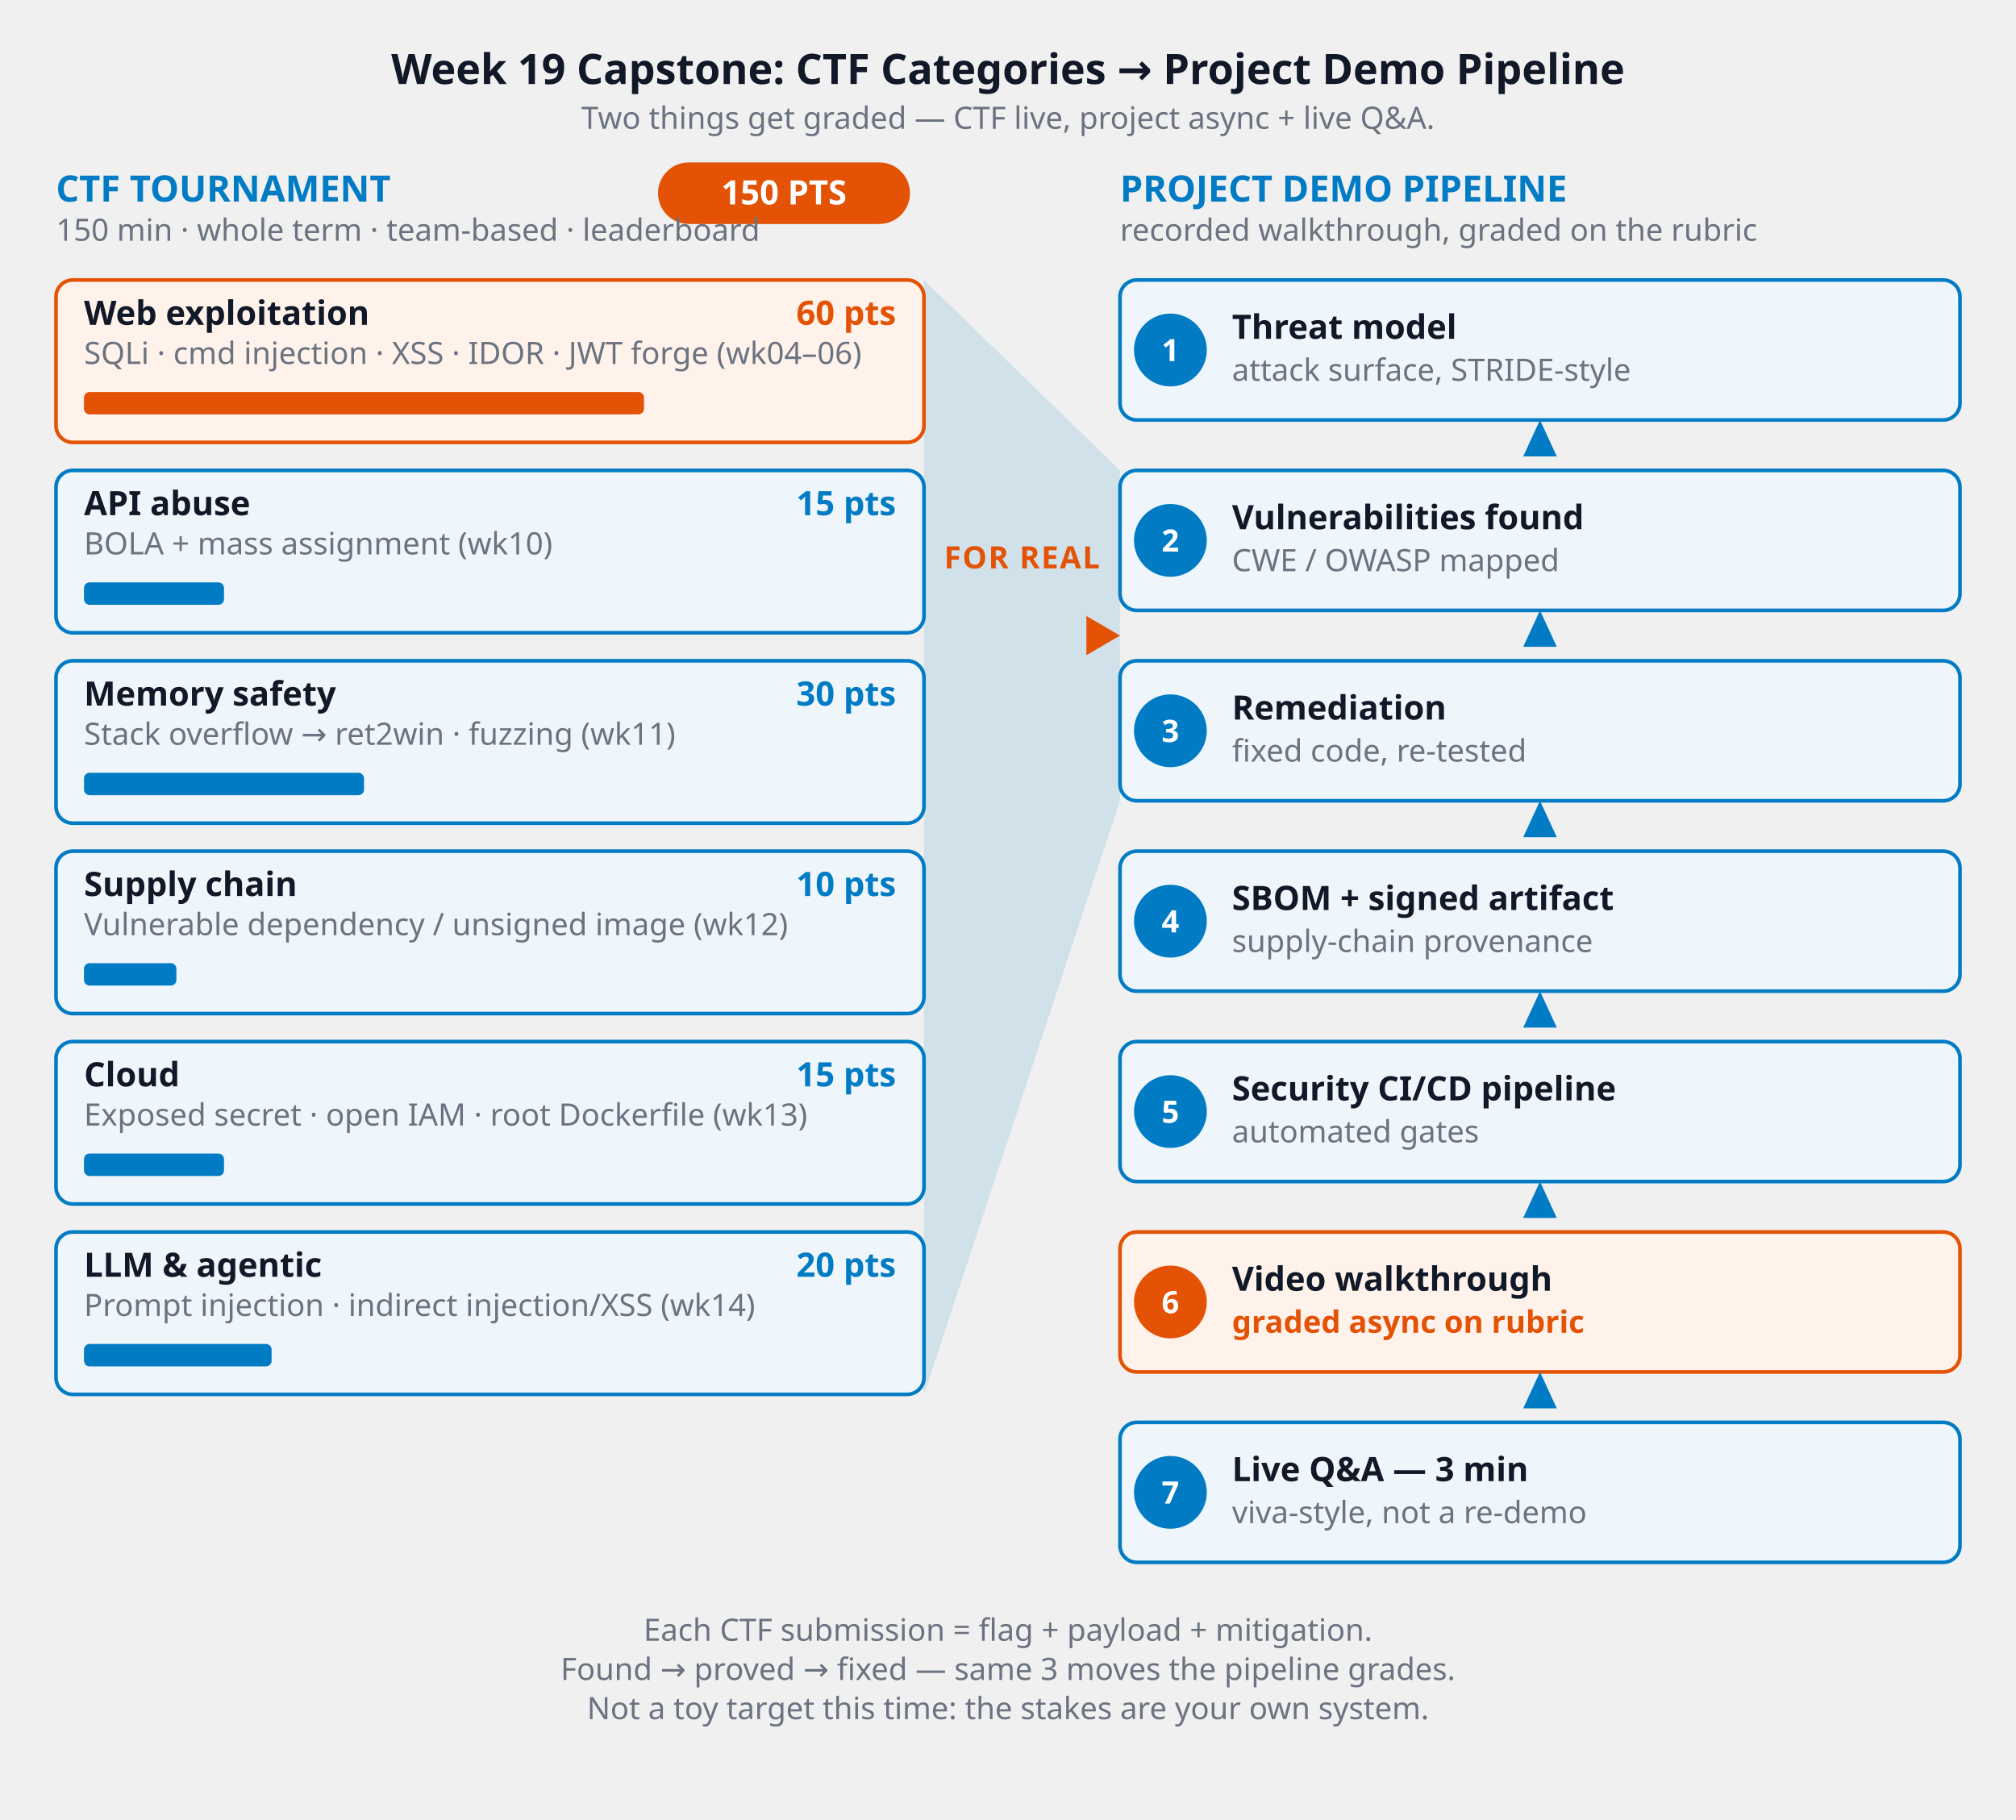
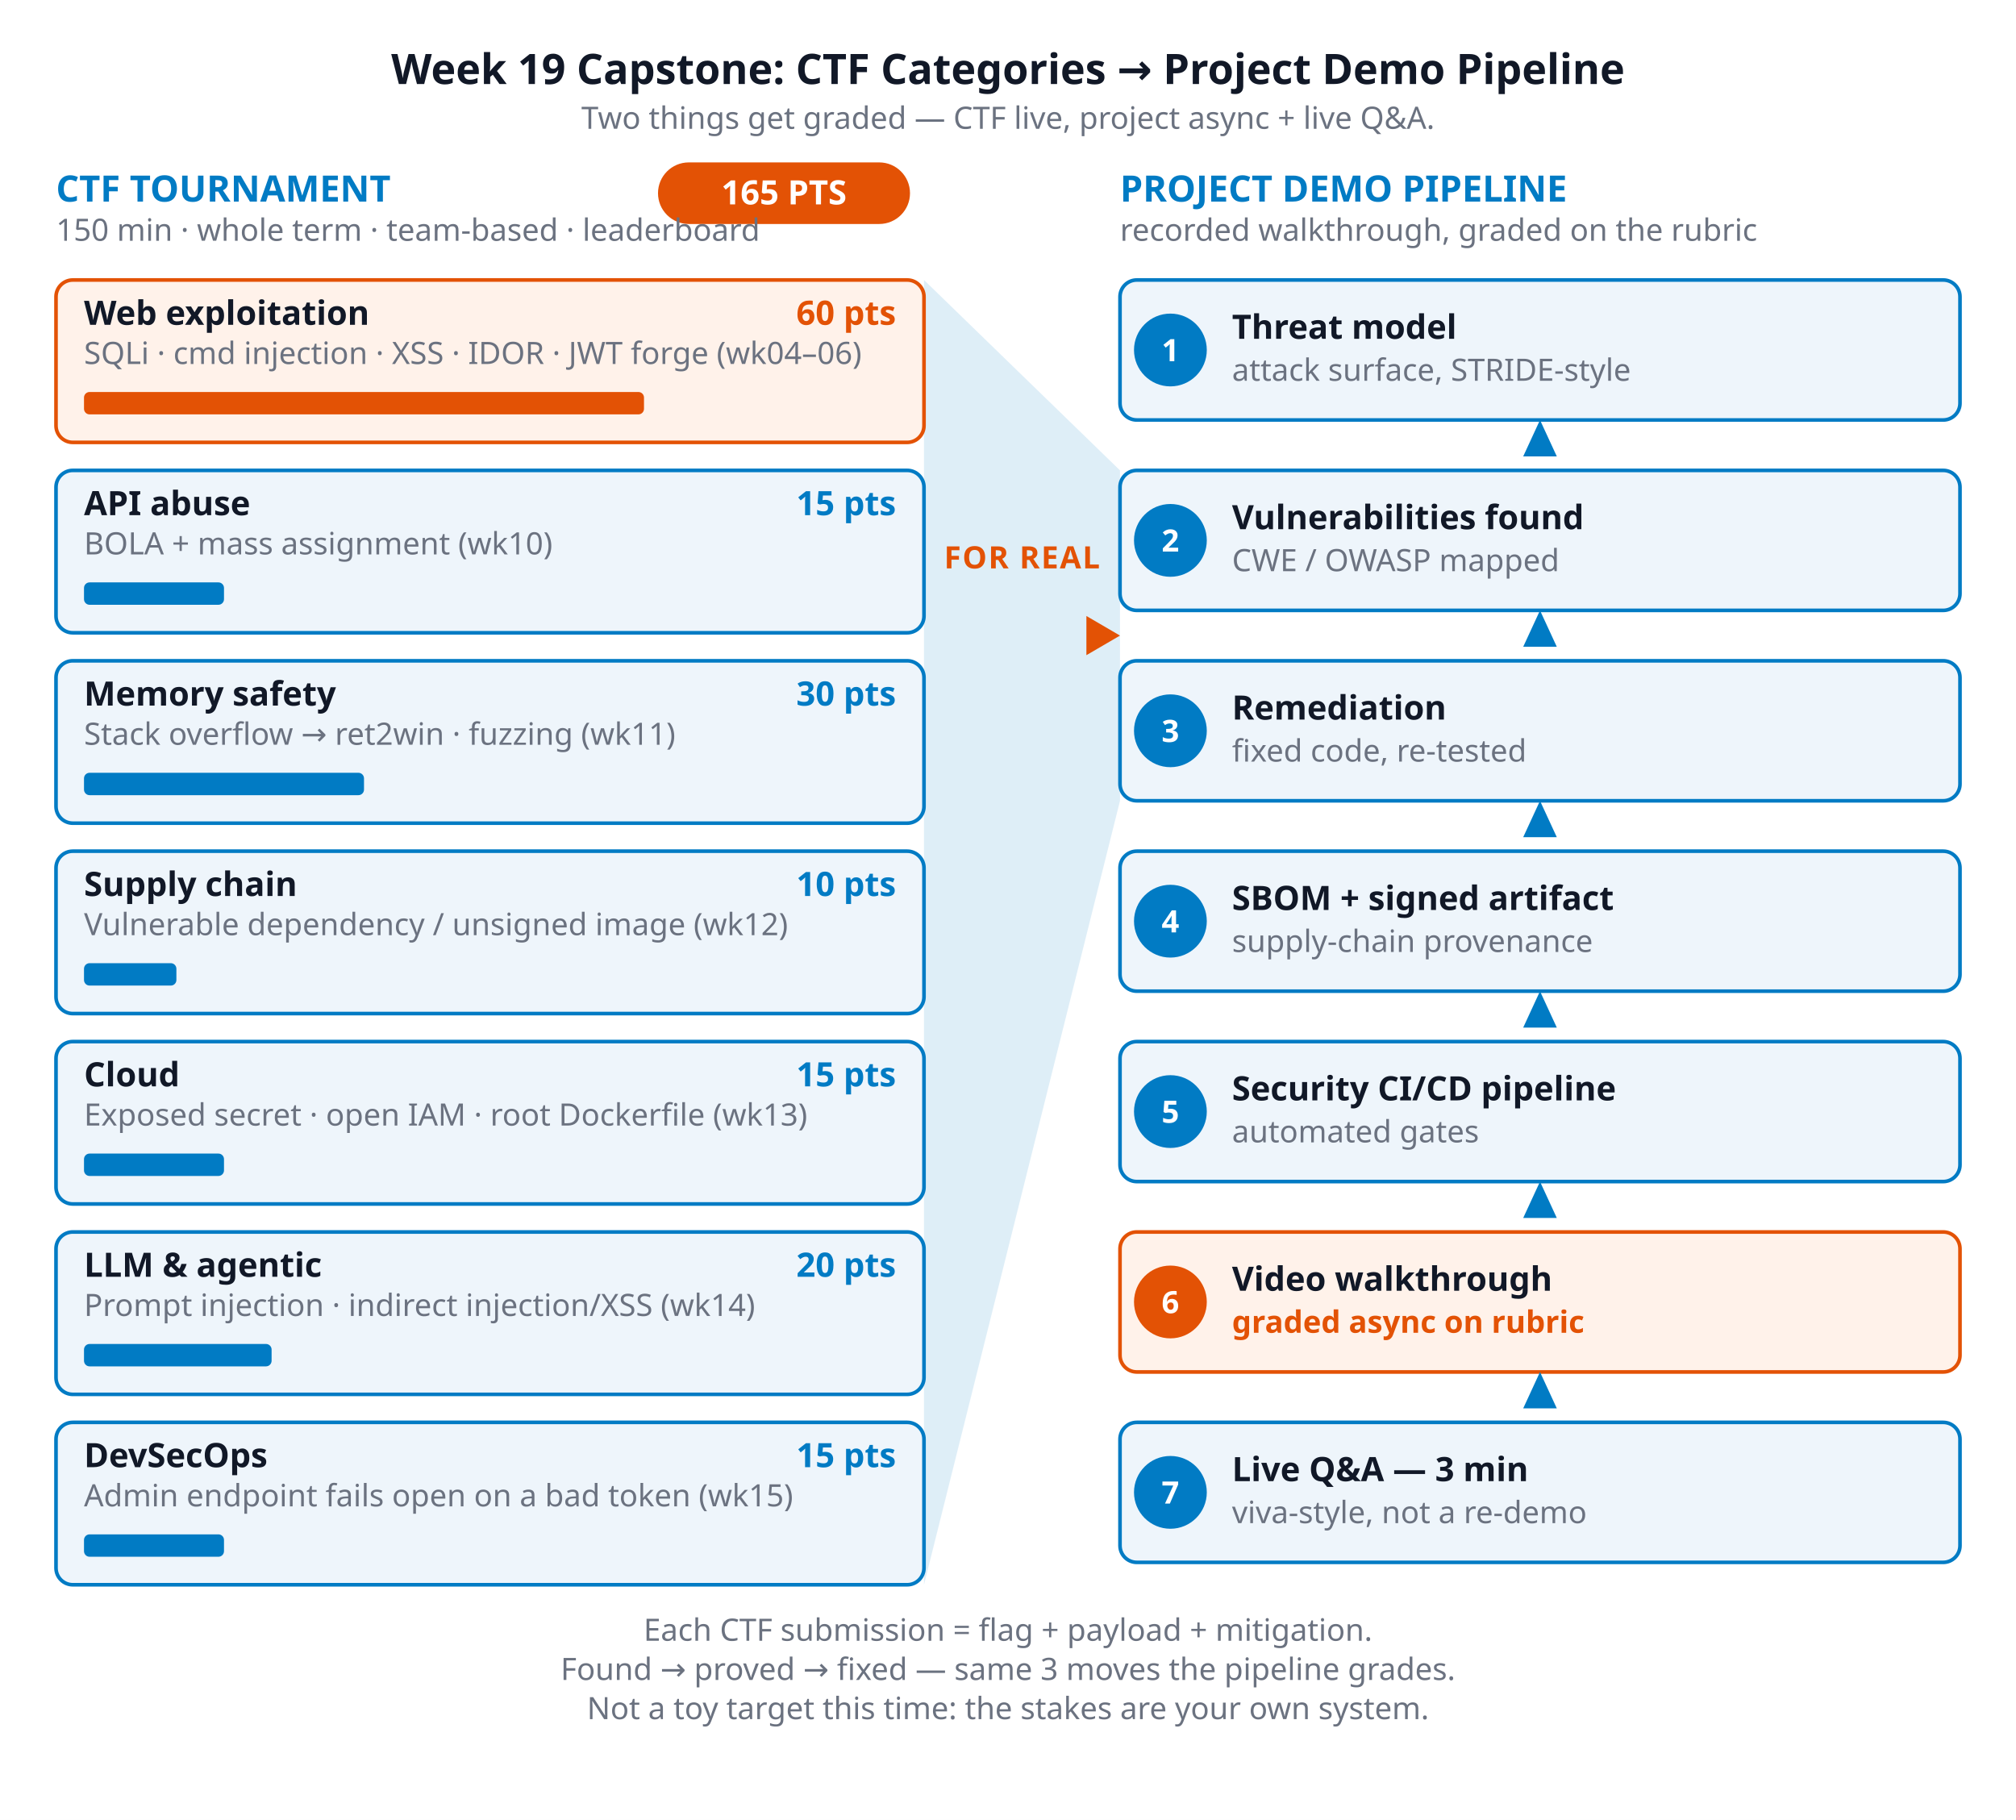
- <svg xmlns="http://www.w3.org/2000/svg" viewBox="0 0 720 650" role="img" aria-label="Diagram mapping Week 19's two graded components. Left half: the capstone CTF tournament, 150 points total across six categories drawn from the whole term. Web exploitation covers SQL injection, command injection, stored XSS, IDOR and JWT forgery, worth 60 points, from weeks 4 to 6. API abuse covers BOLA and mass assignment, worth 15 points, from week 10. Memory safety covers a stack overflow ret2win exploit and fuzzing, worth 30 points, from week 11. Supply chain covers finding a vulnerable dependency or unsigned image, worth 10 points, from week 12. Cloud covers an exposed secret, open IAM policy or root Dockerfile, worth 15 points, from week 13. LLM and agentic covers prompt injection and indirect injection, worth 20 points, from week 14. Right half: the term project demo pipeline, a seven-step left-to-right chain — threat model, vulnerabilities found, remediation, SBOM plus signed artifact, security CI/CD pipeline, a recorded video walkthrough submitted before the session and graded asynchronously on the rubric, and a three-minute live Q&amp;A, viva-style rather than a re-demo, to confirm the work is the team's own. A funnel shape connects all six CTF categories to the vulnerabilities-found and remediation steps of the pipeline, captioned 'for real', making the point that every CTF submission's flag, payload and one-line mitigation are the same find-and-fix moves the project had to perform for real, once, against the team's own system rather than a toy target.">
+ <svg xmlns="http://www.w3.org/2000/svg" viewBox="0 0 720 650" role="img" aria-label="Diagram mapping Week 19's two graded components. Left half: the capstone CTF tournament, 165 points total across seven categories drawn from the whole term. Web exploitation covers SQL injection, command injection, stored XSS, IDOR and JWT forgery, worth 60 points, from weeks 4 to 6. API abuse covers BOLA and mass assignment, worth 15 points, from week 10. Memory safety covers a stack overflow ret2win exploit and fuzzing, worth 30 points, from week 11. Supply chain covers finding a vulnerable dependency or unsigned image, worth 10 points, from week 12. Cloud covers an exposed secret, open IAM policy or root Dockerfile, worth 15 points, from week 13. LLM and agentic covers prompt injection and indirect injection, worth 20 points, from week 14. DevSecOps covers an admin endpoint that fails open on a malformed token, worth 15 points, from week 15. Right half: the term project demo pipeline, a seven-step left-to-right chain — threat model, vulnerabilities found, remediation, SBOM plus signed artifact, security CI/CD pipeline, a recorded video walkthrough submitted before the session and graded asynchronously on the rubric, and a three-minute live Q&amp;A, viva-style rather than a re-demo, to confirm the work is the team's own. A funnel shape connects all seven CTF categories to the vulnerabilities-found and remediation steps of the pipeline, captioned 'for real', making the point that every CTF submission's flag, payload and one-line mitigation are the same find-and-fix moves the project had to perform for real, once, against the team's own system rather than a toy target.">
  <style>
  .title { fill:#111827; font: 700 15px system-ui, sans-serif; }
  .subtitle { fill:#6b7280; font: 11px system-ui, sans-serif; }
  .header { fill:#017BC4; font: 700 13px system-ui, sans-serif; }
  .subhead { fill:#6b7280; font: 11px system-ui, sans-serif; }
  .name { fill:#111827; font: 700 12px system-ui, sans-serif; }
  .sub { fill:#6b7280; font: 11px system-ui, sans-serif; }
  .pts { fill:#017BC4; font: 700 12px system-ui, sans-serif; }
  .ptsHi { fill:#E35205; font: 700 12px system-ui, sans-serif; }
  .cardBlue { fill:#eef5fb; stroke:#017BC4; stroke-width:1.3; }
  .cardOrange { fill:#fff2ea; stroke:#E35205; stroke-width:1.3; }
  .barBlue { fill:#017BC4; }
  .barOrange { fill:#E35205; }
  .circleBlue { fill:#017BC4; }
  .circleOrange { fill:#E35205; }
  .stepNum { fill:#ffffff; font: 700 11px system-ui, sans-serif; }
  .stepTitle { fill:#111827; font: 700 12px system-ui, sans-serif; }
  .stepSub { fill:#6b7280; font: 11px system-ui, sans-serif; }
  .stepSubHi { fill:#E35205; font: 700 11px system-ui, sans-serif; }
  .pill { fill:#E35205; }
  .pillText { fill:#ffffff; font: 700 12px system-ui, sans-serif; }
  .funnel { fill:#017BC4; opacity:0.13; }
  .funnelCaption { fill:#E35205; font: 700 11px system-ui, sans-serif; letter-spacing:0.5px; }
  .arrowBlue { stroke:#017BC4; stroke-width:2; fill:none; }
  .arrowHead { fill:#017BC4; }
  .arrowHeadOrange { fill:#E35205; }
  .footer { fill:#6b7280; font: 11px system-ui, sans-serif; }
+   .bg { fill:#ffffff; }
  @media (prefers-color-scheme: dark) {
+     .bg { fill:#0b1220; }
    .title { fill:#f3f4f6; }
    .subtitle { fill:#9aa3ad; }
    .header { fill:#4aa3dd; }
    .subhead { fill:#9aa3ad; }
    .name { fill:#f3f4f6; }
    .sub { fill:#9aa3ad; }
    .pts { fill:#4aa3dd; }
    .ptsHi { fill:#ff7a3d; }
    .cardBlue { fill:rgba(74,163,221,0.12); stroke:#4aa3dd; }
    .cardOrange { fill:rgba(255,122,61,0.15); stroke:#ff7a3d; }
    .barBlue { fill:#4aa3dd; }
    .barOrange { fill:#ff7a3d; }
    .circleBlue { fill:#4aa3dd; }
    .circleOrange { fill:#ff7a3d; }
    .stepNum { fill:#0b1220; }
    .stepTitle { fill:#f3f4f6; }
    .stepSub { fill:#9aa3ad; }
    .stepSubHi { fill:#ff7a3d; }
    .pill { fill:#ff7a3d; }
    .pillText { fill:#0b1220; }
    .funnel { fill:#4aa3dd; opacity:0.18; }
    .funnelCaption { fill:#ff7a3d; }
    .arrowBlue { stroke:#4aa3dd; }
    .arrowHead { fill:#4aa3dd; }
    .arrowHeadOrange { fill:#ff7a3d; }
    .footer { fill:#9aa3ad; }
  }
</style>
+   <rect class="bg" x="0" y="0" width="720" height="650" />
  <text x="360" y="30" text-anchor="middle" class="title">Week 19 Capstone: CTF Categories → Project Demo Pipeline</text>
  <text x="360" y="46" text-anchor="middle" class="subtitle">Two things get graded — CTF live, project async + live Q&amp;A.</text>
  <text x="20" y="72" class="header">CTF TOURNAMENT</text>
  <rect x="235" y="58" width="90" height="22" rx="11" class="pill" />
-   <text x="280" y="73" text-anchor="middle" class="pillText">150 PTS</text>
+   <text x="280" y="73" text-anchor="middle" class="pillText">165 PTS</text>
  <text x="20" y="86" class="subhead">150 min · whole term · team-based · leaderboard</text>
  <text x="400" y="72" class="header">PROJECT DEMO PIPELINE</text>
  <text x="400" y="86" class="subhead">recorded walkthrough, graded on the rubric</text>
-   <polygon points="330,100 400,168 400,286 330,498" class="funnel" />
+   <polygon points="330,100 400,168 400,286 330,566" class="funnel" />
  <polygon points="400,227 388,220 388,234" class="arrowHeadOrange" />
  <text x="365" y="203" text-anchor="middle" class="funnelCaption">FOR REAL</text>
  <rect x="20" y="100" width="310" height="58" rx="6" class="cardOrange" />
  <text x="30" y="116" class="name">Web exploitation</text>
  <text x="30" y="130" class="sub">SQLi · cmd injection · XSS · IDOR · JWT forge (wk04–06)</text>
  <rect x="30" y="140" width="200" height="8" rx="2" class="barOrange" />
  <text x="320" y="116" text-anchor="end" class="ptsHi">60 pts</text>
  <rect x="20" y="168" width="310" height="58" rx="6" class="cardBlue" />
  <text x="30" y="184" class="name">API abuse</text>
  <text x="30" y="198" class="sub">BOLA + mass assignment (wk10)</text>
  <rect x="30" y="208" width="50" height="8" rx="2" class="barBlue" />
  <text x="320" y="184" text-anchor="end" class="pts">15 pts</text>
  <rect x="20" y="236" width="310" height="58" rx="6" class="cardBlue" />
  <text x="30" y="252" class="name">Memory safety</text>
  <text x="30" y="266" class="sub">Stack overflow → ret2win · fuzzing (wk11)</text>
  <rect x="30" y="276" width="100" height="8" rx="2" class="barBlue" />
  <text x="320" y="252" text-anchor="end" class="pts">30 pts</text>
  <rect x="20" y="304" width="310" height="58" rx="6" class="cardBlue" />
  <text x="30" y="320" class="name">Supply chain</text>
  <text x="30" y="334" class="sub">Vulnerable dependency / unsigned image (wk12)</text>
  <rect x="30" y="344" width="33" height="8" rx="2" class="barBlue" />
  <text x="320" y="320" text-anchor="end" class="pts">10 pts</text>
  <rect x="20" y="372" width="310" height="58" rx="6" class="cardBlue" />
  <text x="30" y="388" class="name">Cloud</text>
  <text x="30" y="402" class="sub">Exposed secret · open IAM · root Dockerfile (wk13)</text>
  <rect x="30" y="412" width="50" height="8" rx="2" class="barBlue" />
  <text x="320" y="388" text-anchor="end" class="pts">15 pts</text>
  <rect x="20" y="440" width="310" height="58" rx="6" class="cardBlue" />
  <text x="30" y="456" class="name">LLM &amp; agentic</text>
  <text x="30" y="470" class="sub">Prompt injection · indirect injection/XSS (wk14)</text>
  <rect x="30" y="480" width="67" height="8" rx="2" class="barBlue" />
  <text x="320" y="456" text-anchor="end" class="pts">20 pts</text>
+   <rect x="20" y="508" width="310" height="58" rx="6" class="cardBlue" />
+   <text x="30" y="524" class="name">DevSecOps</text>
+   <text x="30" y="538" class="sub">Admin endpoint fails open on a bad token (wk15)</text>
+   <rect x="30" y="548" width="50" height="8" rx="2" class="barBlue" />
+   <text x="320" y="524" text-anchor="end" class="pts">15 pts</text>
  <rect x="400" y="100" width="300" height="50" rx="6" class="cardBlue" />
  <circle cx="418" cy="125" r="13" class="circleBlue" />
  <text x="418" y="129" text-anchor="middle" class="stepNum">1</text>
  <text x="440" y="121" class="stepTitle">Threat model</text>
  <text x="440" y="136" class="stepSub">attack surface, STRIDE-style</text>
  <polygon points="550,150 544,163 556,163" class="arrowHead" />
  <rect x="400" y="168" width="300" height="50" rx="6" class="cardBlue" />
  <circle cx="418" cy="193" r="13" class="circleBlue" />
  <text x="418" y="197" text-anchor="middle" class="stepNum">2</text>
  <text x="440" y="189" class="stepTitle">Vulnerabilities found</text>
  <text x="440" y="204" class="stepSub">CWE / OWASP mapped</text>
  <polygon points="550,218 544,231 556,231" class="arrowHead" />
  <rect x="400" y="236" width="300" height="50" rx="6" class="cardBlue" />
  <circle cx="418" cy="261" r="13" class="circleBlue" />
  <text x="418" y="265" text-anchor="middle" class="stepNum">3</text>
  <text x="440" y="257" class="stepTitle">Remediation</text>
  <text x="440" y="272" class="stepSub">fixed code, re-tested</text>
  <polygon points="550,286 544,299 556,299" class="arrowHead" />
  <rect x="400" y="304" width="300" height="50" rx="6" class="cardBlue" />
  <circle cx="418" cy="329" r="13" class="circleBlue" />
  <text x="418" y="333" text-anchor="middle" class="stepNum">4</text>
  <text x="440" y="325" class="stepTitle">SBOM + signed artifact</text>
  <text x="440" y="340" class="stepSub">supply-chain provenance</text>
  <polygon points="550,354 544,367 556,367" class="arrowHead" />
  <rect x="400" y="372" width="300" height="50" rx="6" class="cardBlue" />
  <circle cx="418" cy="397" r="13" class="circleBlue" />
  <text x="418" y="401" text-anchor="middle" class="stepNum">5</text>
  <text x="440" y="393" class="stepTitle">Security CI/CD pipeline</text>
  <text x="440" y="408" class="stepSub">automated gates</text>
  <polygon points="550,422 544,435 556,435" class="arrowHead" />
  <rect x="400" y="440" width="300" height="50" rx="6" class="cardOrange" />
  <circle cx="418" cy="465" r="13" class="circleOrange" />
  <text x="418" y="469" text-anchor="middle" class="stepNum">6</text>
  <text x="440" y="461" class="stepTitle">Video walkthrough</text>
  <text x="440" y="476" class="stepSubHi">graded async on rubric</text>
  <polygon points="550,490 544,503 556,503" class="arrowHead" />
  <rect x="400" y="508" width="300" height="50" rx="6" class="cardBlue" />
  <circle cx="418" cy="533" r="13" class="circleBlue" />
  <text x="418" y="537" text-anchor="middle" class="stepNum">7</text>
  <text x="440" y="529" class="stepTitle">Live Q&amp;A — 3 min</text>
  <text x="440" y="544" class="stepSub">viva-style, not a re-demo</text>
  <text x="360" y="586" text-anchor="middle" class="footer">Each CTF submission = flag + payload + mitigation.</text>
  <text x="360" y="600" text-anchor="middle" class="footer">Found → proved → fixed — same 3 moves the pipeline grades.</text>
  <text x="360" y="614" text-anchor="middle" class="footer">Not a toy target this time: the stakes are your own system.</text>
</svg>
